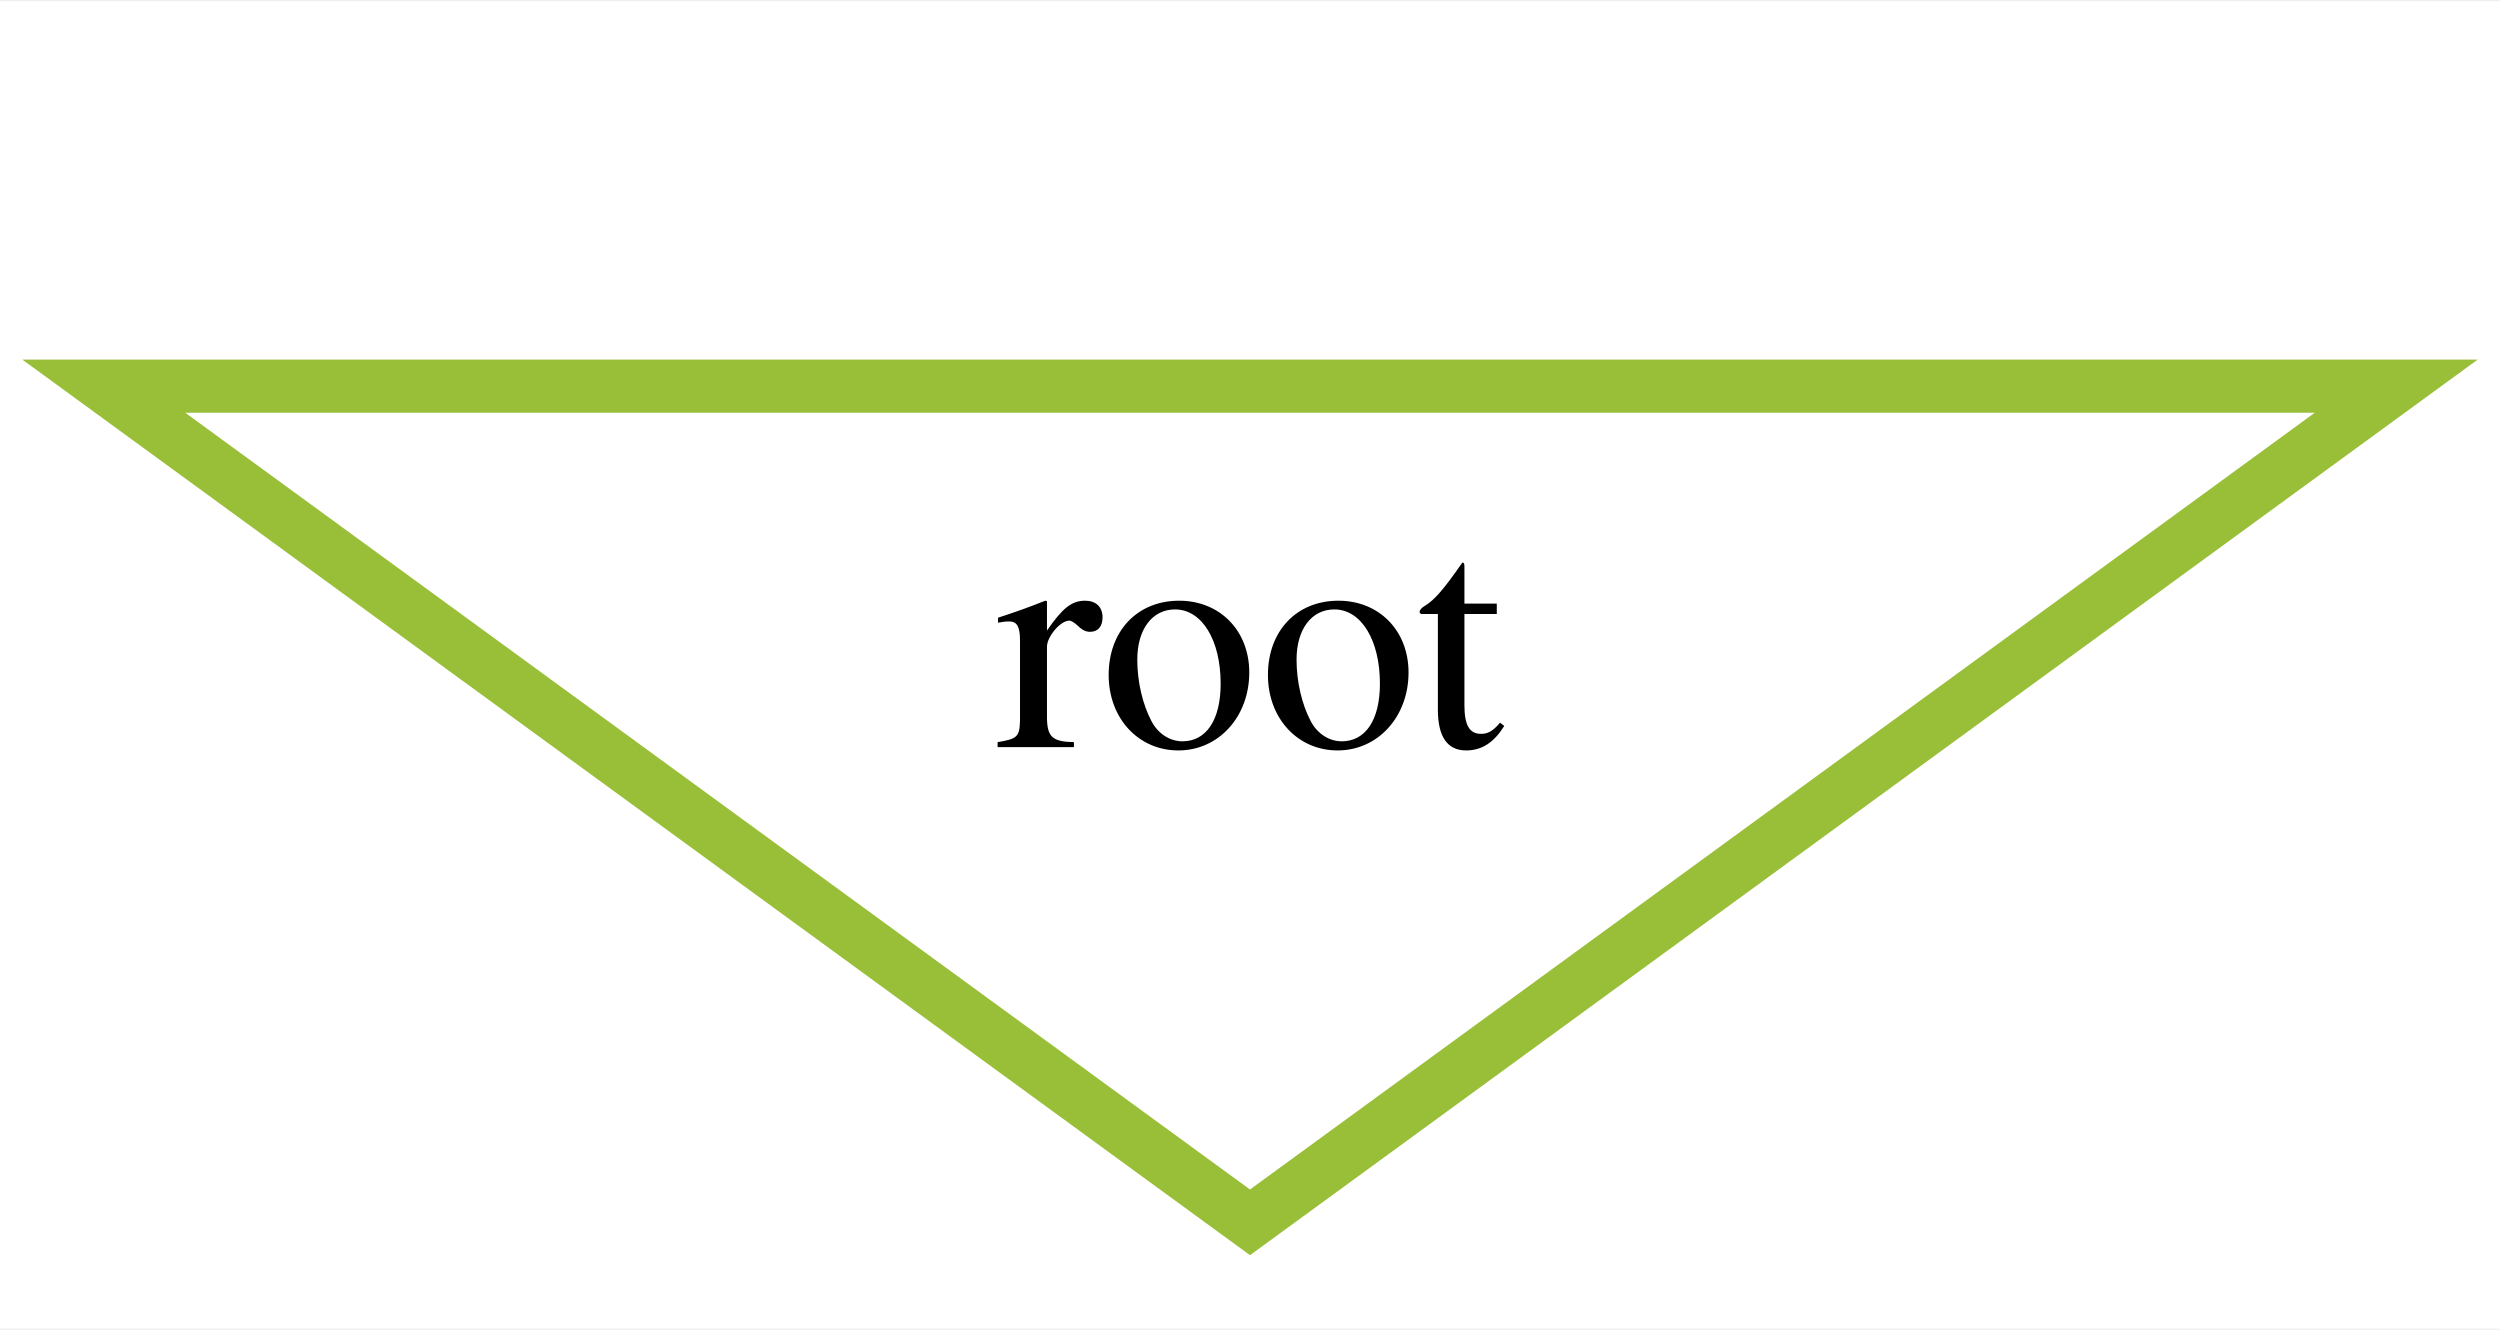
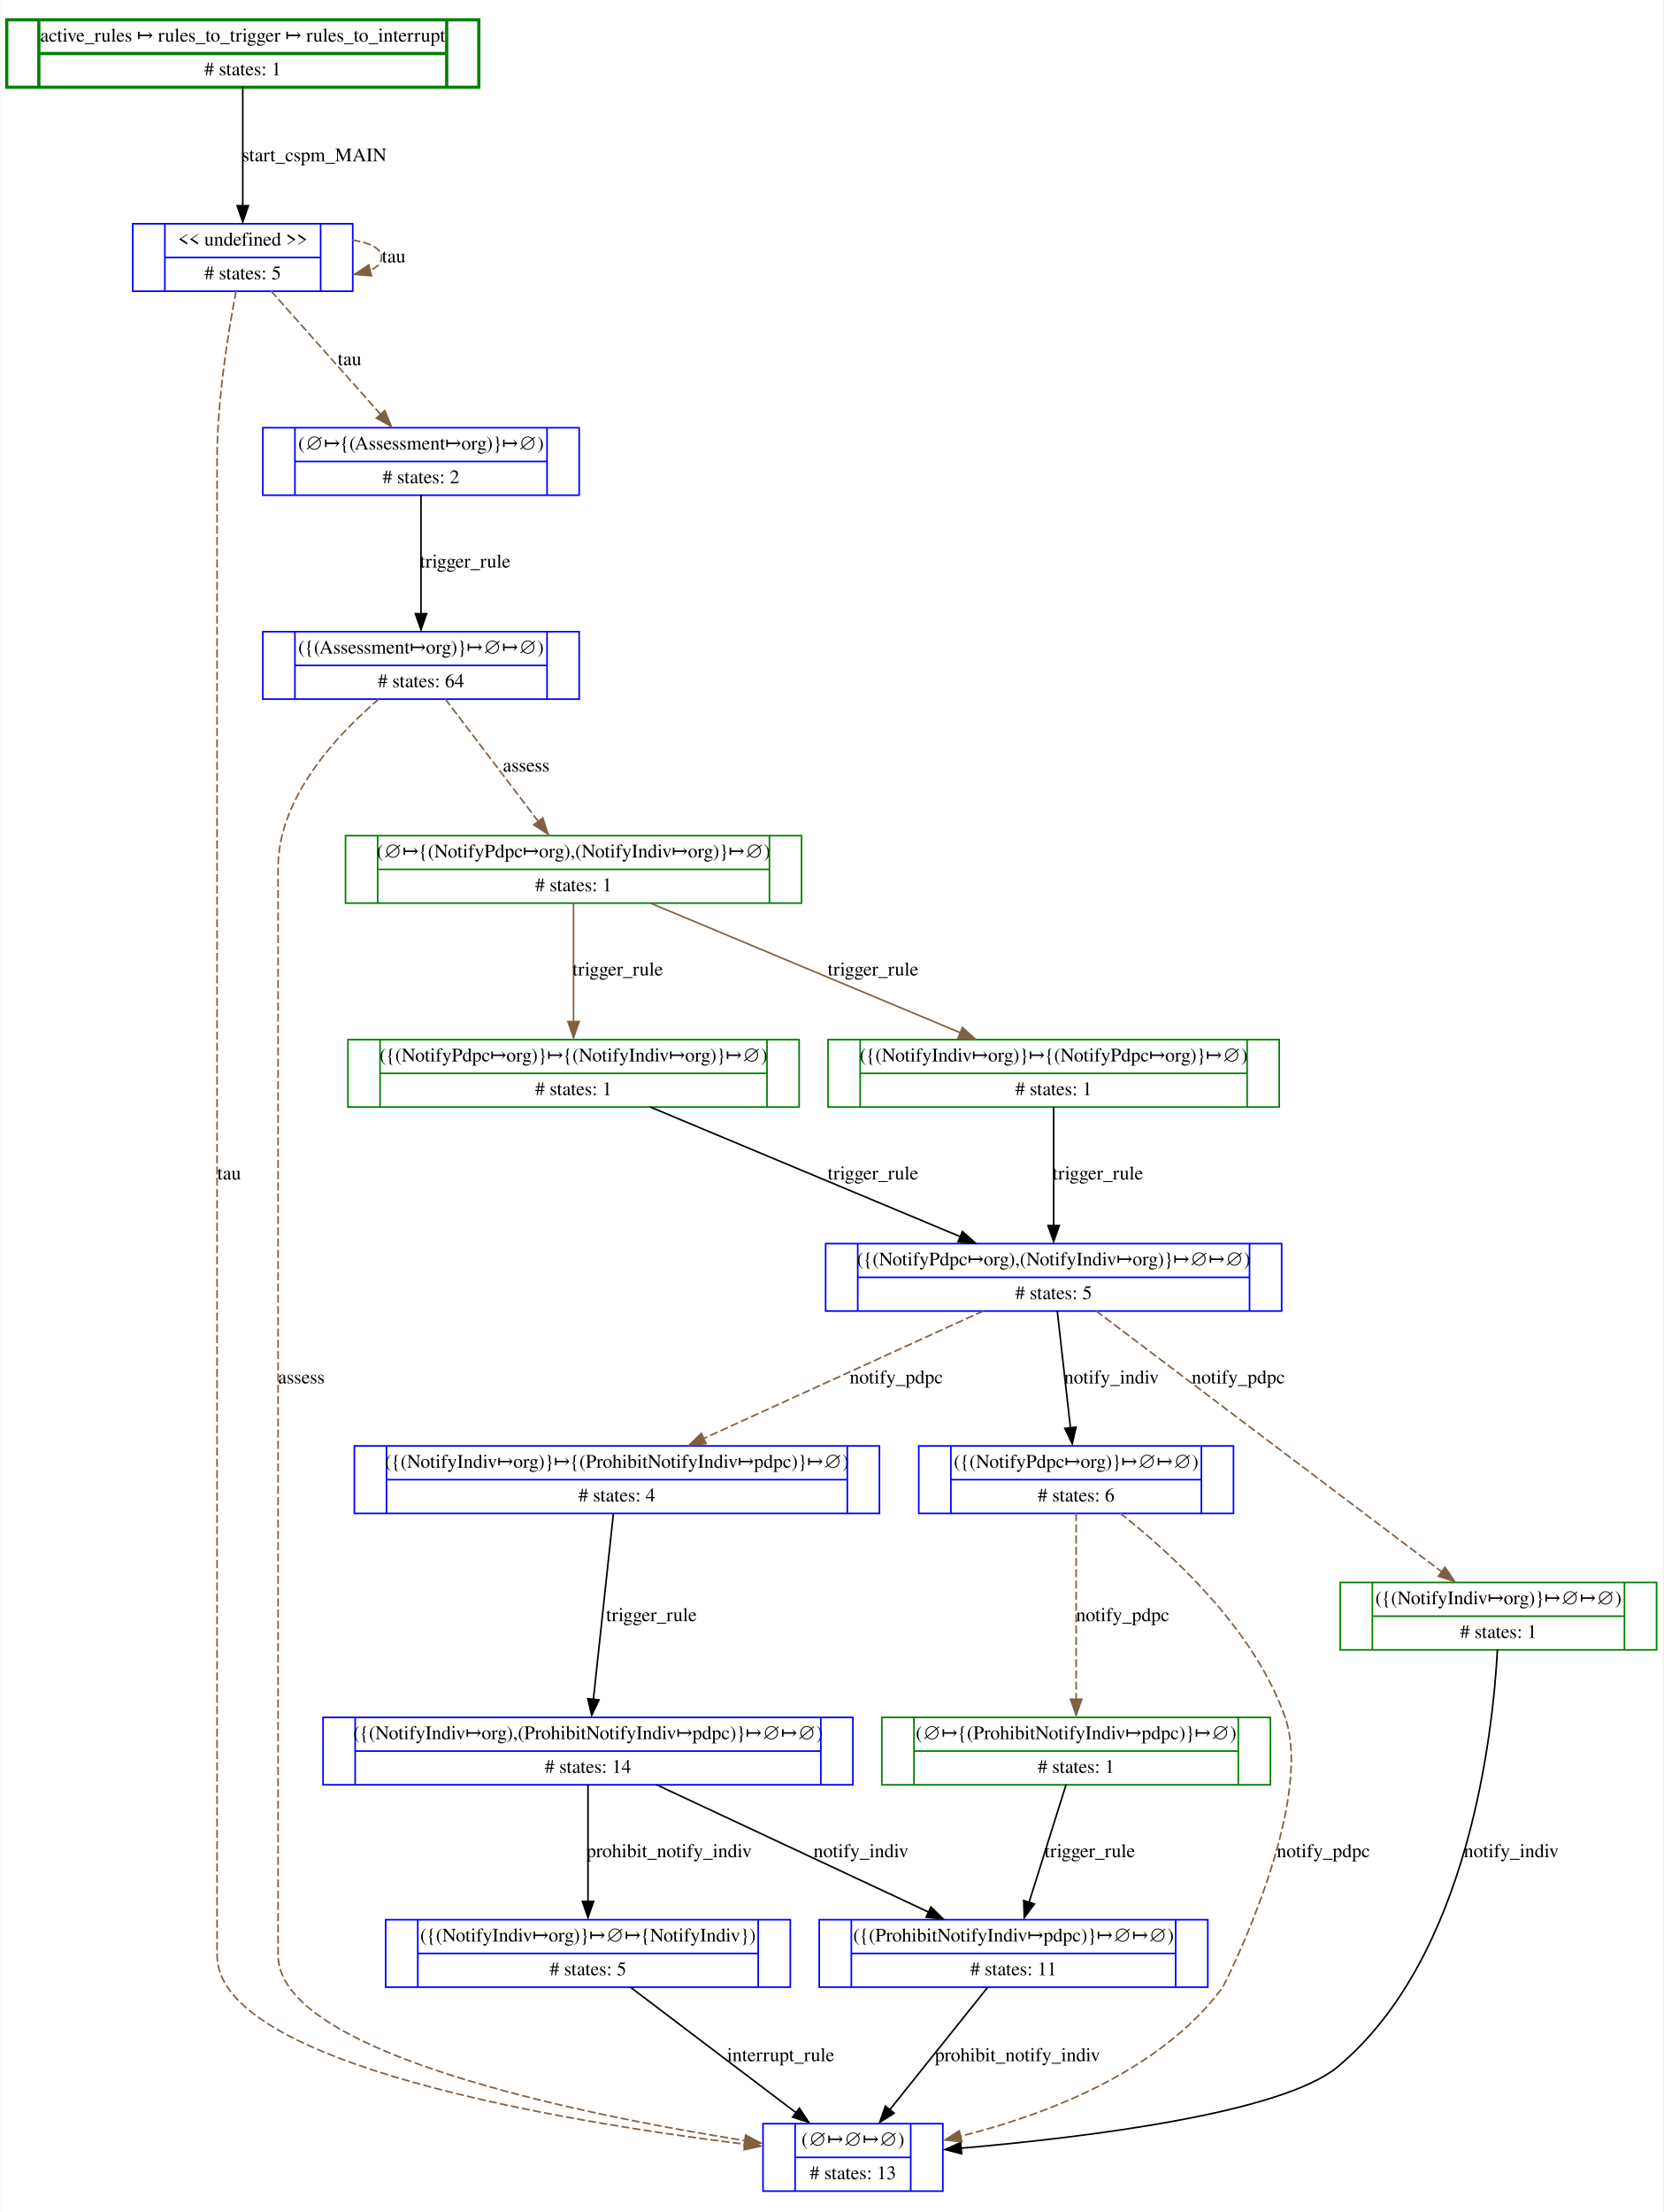
- <svg xmlns="http://www.w3.org/2000/svg" width="94pt" height="50pt" viewBox="0.00 0.00 94.18 50.00">
-   <g id="graph0" class="graph" transform="scale(1 1) rotate(0) translate(4 46)">
-     <polygon fill="white" stroke="none" points="-4,4 -4,-46 90.18,-46 90.18,4 -4,4" />
+ <svg xmlns="http://www.w3.org/2000/svg" width="540pt" height="718pt" viewBox="0.00 0.00 540.00 718.26">
+   <g id="graph0" class="graph" transform="scale(0.521487 0.521487) rotate(0) translate(4 1373.33)">
+     <polygon fill="white" stroke="none" points="-4,4 -4,-1373.33 1031.5,-1373.33 1031.5,4 -4,4" />
    <g id="node1" class="node">
-       <polygon fill="none" stroke="#99bf38" stroke-width="2" points="43.09,0 86.27,-31.5 -0.09,-31.5 43.09,0" />
-       <text text-anchor="middle" x="43.09" y="-17.9" font-family="Times,serif" font-size="12.00">root</text>
+       <polygon fill="none" stroke="green" stroke-width="2" points="0,-1319 0,-1361 294,-1361 294,-1319 0,-1319" />
+       <text text-anchor="middle" x="10" y="-1336.9" font-family="Times,serif" font-size="12.00"> </text>
+       <polyline fill="none" stroke="green" stroke-width="2" points="20,-1319 20,-1361" />
+       <text text-anchor="middle" x="147" y="-1347.4" font-family="Times,serif" font-size="12.00">active_rules ↦ rules_to_trigger ↦ rules_to_interrupt</text>
+       <polyline fill="none" stroke="green" stroke-width="2" points="20,-1340 274,-1340" />
+       <text text-anchor="middle" x="147" y="-1326.4" font-family="Times,serif" font-size="12.00"># states: 1</text>
+       <polyline fill="none" stroke="green" stroke-width="2" points="274,-1319 274,-1361" />
+       <text text-anchor="middle" x="284" y="-1336.9" font-family="Times,serif" font-size="12.00"> </text>
+     </g>
+     <g id="node2" class="node">
+       <polygon fill="none" stroke="blue" points="78.5,-1192 78.5,-1234 215.5,-1234 215.5,-1192 78.5,-1192" />
+       <text text-anchor="middle" x="88.5" y="-1209.9" font-family="Times,serif" font-size="12.00"> </text>
+       <polyline fill="none" stroke="blue" points="98.5,-1192 98.5,-1234" />
+       <text text-anchor="middle" x="147" y="-1220.4" font-family="Times,serif" font-size="12.00">&lt;&lt; undefined &gt;&gt;</text>
+       <polyline fill="none" stroke="blue" points="98.5,-1213 195.5,-1213" />
+       <text text-anchor="middle" x="147" y="-1199.4" font-family="Times,serif" font-size="12.00"># states: 5</text>
+       <polyline fill="none" stroke="blue" points="195.5,-1192 195.5,-1234" />
+       <text text-anchor="middle" x="205.5" y="-1209.9" font-family="Times,serif" font-size="12.00"> </text>
+     </g>
+     <g id="edge1" class="edge">
+       <path fill="none" stroke="black" d="M147,-1319.19C147,-1299.26 147,-1268.23 147,-1245.03" />
+       <polygon fill="black" stroke="black" points="150.5,-1245.23 147,-1235.23 143.5,-1245.23 150.5,-1245.23" />
+       <text text-anchor="middle" x="191.5" y="-1272.9" font-family="Times,serif" font-size="12.00">start_cspm_MAIN</text>
+     </g>
+     <g id="edge2" class="edge">
+       <path fill="none" stroke="#806040" stroke-dasharray="5,2" d="M215.17,-1223.88C226.05,-1222.29 233.5,-1218.66 233.5,-1213 233.5,-1209.55 230.73,-1206.86 226.11,-1204.92" />
+       <polygon fill="#806040" stroke="#806040" points="227.19,-1201.58 216.64,-1202.5 225.46,-1208.36 227.19,-1201.58" />
+       <text text-anchor="middle" x="241" y="-1209.9" font-family="Times,serif" font-size="12.00">tau</text>
+     </g>
+     <g id="node3" class="node">
+       <polygon fill="none" stroke="blue" points="159.5,-1065 159.5,-1107 356.5,-1107 356.5,-1065 159.5,-1065" />
+       <text text-anchor="middle" x="169.5" y="-1082.9" font-family="Times,serif" font-size="12.00"> </text>
+       <polyline fill="none" stroke="blue" points="179.5,-1065 179.5,-1107" />
+       <text text-anchor="middle" x="258" y="-1093.4" font-family="Times,serif" font-size="12.00">(∅↦{(Assessment↦org)}↦∅)</text>
+       <polyline fill="none" stroke="blue" points="179.5,-1086 336.5,-1086" />
+       <text text-anchor="middle" x="258" y="-1072.4" font-family="Times,serif" font-size="12.00"># states: 2</text>
+       <polyline fill="none" stroke="blue" points="336.5,-1065 336.5,-1107" />
+       <text text-anchor="middle" x="346.5" y="-1082.9" font-family="Times,serif" font-size="12.00"> </text>
+     </g>
+     <g id="edge4" class="edge">
+       <path fill="none" stroke="#806040" stroke-dasharray="5,2" d="M164.59,-1192.19C183.02,-1171.44 212.13,-1138.65 232.96,-1115.2" />
+       <polygon fill="#806040" stroke="#806040" points="235.47,-1117.65 239.49,-1107.85 230.23,-1113 235.47,-1117.65" />
+       <text text-anchor="middle" x="213.5" y="-1145.9" font-family="Times,serif" font-size="12.00">tau</text>
+     </g>
+     <g id="node16" class="node">
+       <polygon fill="none" stroke="blue" points="471,-9 471,-51 583,-51 583,-9 471,-9" />
+       <text text-anchor="middle" x="481" y="-26.9" font-family="Times,serif" font-size="12.00"> </text>
+       <polyline fill="none" stroke="blue" points="491,-9 491,-51" />
+       <text text-anchor="middle" x="527" y="-37.4" font-family="Times,serif" font-size="12.00">(∅↦∅↦∅)</text>
+       <polyline fill="none" stroke="blue" points="491,-30 563,-30" />
+       <text text-anchor="middle" x="527" y="-16.4" font-family="Times,serif" font-size="12.00"># states: 13</text>
+       <polyline fill="none" stroke="blue" points="563,-9 563,-51" />
+       <text text-anchor="middle" x="573" y="-26.9" font-family="Times,serif" font-size="12.00"> </text>
+     </g>
+     <g id="edge3" class="edge">
+       <path fill="none" stroke="#806040" stroke-dasharray="5,2" d="M142.88,-1192.18C138.14,-1167.62 131,-1124.41 131,-1087 131,-1087 131,-1087 131,-156 131,-87.87 346.86,-52.2 459.84,-38.2" />
+       <polygon fill="#806040" stroke="#806040" points="460.09,-41.7 469.6,-37.02 459.25,-34.75 460.09,-41.7" />
+       <text text-anchor="middle" x="138.5" y="-638.9" font-family="Times,serif" font-size="12.00">tau</text>
+     </g>
+     <g id="node15" class="node">
+       <polygon fill="none" stroke="blue" points="159.5,-938 159.5,-980 356.5,-980 356.5,-938 159.5,-938" />
+       <text text-anchor="middle" x="169.5" y="-955.9" font-family="Times,serif" font-size="12.00"> </text>
+       <polyline fill="none" stroke="blue" points="179.5,-938 179.5,-980" />
+       <text text-anchor="middle" x="258" y="-966.4" font-family="Times,serif" font-size="12.00">({(Assessment↦org)}↦∅↦∅)</text>
+       <polyline fill="none" stroke="blue" points="179.5,-959 336.5,-959" />
+       <text text-anchor="middle" x="258" y="-945.4" font-family="Times,serif" font-size="12.00"># states: 64</text>
+       <polyline fill="none" stroke="blue" points="336.5,-938 336.5,-980" />
+       <text text-anchor="middle" x="346.5" y="-955.9" font-family="Times,serif" font-size="12.00"> </text>
+     </g>
+     <g id="edge5" class="edge">
+       <path fill="none" stroke="black" d="M258,-1065.19C258,-1045.26 258,-1014.23 258,-991.03" />
+       <polygon fill="black" stroke="black" points="261.5,-991.23 258,-981.23 254.5,-991.23 261.5,-991.23" />
+       <text text-anchor="middle" x="285.5" y="-1019.9" font-family="Times,serif" font-size="12.00">trigger_rule</text>
+     </g>
+     <g id="node4" class="node">
+       <polygon fill="none" stroke="green" points="211,-811 211,-853 495,-853 495,-811 211,-811" />
+       <text text-anchor="middle" x="221" y="-828.9" font-family="Times,serif" font-size="12.00"> </text>
+       <polyline fill="none" stroke="green" points="231,-811 231,-853" />
+       <text text-anchor="middle" x="353" y="-839.4" font-family="Times,serif" font-size="12.00">(∅↦{(NotifyPdpc↦org),(NotifyIndiv↦org)}↦∅)</text>
+       <polyline fill="none" stroke="green" points="231,-832 475,-832" />
+       <text text-anchor="middle" x="353" y="-818.4" font-family="Times,serif" font-size="12.00"># states: 1</text>
+       <polyline fill="none" stroke="green" points="475,-811 475,-853" />
+       <text text-anchor="middle" x="485" y="-828.9" font-family="Times,serif" font-size="12.00"> </text>
+     </g>
+     <g id="node5" class="node">
+       <polygon fill="none" stroke="green" points="212.5,-684 212.5,-726 493.5,-726 493.5,-684 212.5,-684" />
+       <text text-anchor="middle" x="222.5" y="-701.9" font-family="Times,serif" font-size="12.00"> </text>
+       <polyline fill="none" stroke="green" points="232.5,-684 232.5,-726" />
+       <text text-anchor="middle" x="353" y="-712.4" font-family="Times,serif" font-size="12.00">({(NotifyPdpc↦org)}↦{(NotifyIndiv↦org)}↦∅)</text>
+       <polyline fill="none" stroke="green" points="232.5,-705 473.5,-705" />
+       <text text-anchor="middle" x="353" y="-691.4" font-family="Times,serif" font-size="12.00"># states: 1</text>
+       <polyline fill="none" stroke="green" points="473.5,-684 473.5,-726" />
+       <text text-anchor="middle" x="483.5" y="-701.9" font-family="Times,serif" font-size="12.00"> </text>
+     </g>
+     <g id="edge8" class="edge">
+       <path fill="none" stroke="#806040" d="M353,-811.19C353,-791.26 353,-760.23 353,-737.03" />
+       <polygon fill="#806040" stroke="#806040" points="356.5,-737.23 353,-727.23 349.5,-737.23 356.5,-737.23" />
+       <text text-anchor="middle" x="380.5" y="-765.9" font-family="Times,serif" font-size="12.00">trigger_rule</text>
+     </g>
+     <g id="node6" class="node">
+       <polygon fill="none" stroke="green" points="511.5,-684 511.5,-726 792.5,-726 792.5,-684 511.5,-684" />
+       <text text-anchor="middle" x="521.5" y="-701.9" font-family="Times,serif" font-size="12.00"> </text>
+       <polyline fill="none" stroke="green" points="531.5,-684 531.5,-726" />
+       <text text-anchor="middle" x="652" y="-712.4" font-family="Times,serif" font-size="12.00">({(NotifyIndiv↦org)}↦{(NotifyPdpc↦org)}↦∅)</text>
+       <polyline fill="none" stroke="green" points="531.5,-705 772.5,-705" />
+       <text text-anchor="middle" x="652" y="-691.4" font-family="Times,serif" font-size="12.00"># states: 1</text>
+       <polyline fill="none" stroke="green" points="772.5,-684 772.5,-726" />
+       <text text-anchor="middle" x="782.5" y="-701.9" font-family="Times,serif" font-size="12.00"> </text>
+     </g>
+     <g id="edge9" class="edge">
+       <path fill="none" stroke="#806040" d="M400.71,-811.06C453.22,-789.1 537.63,-753.81 593.94,-730.27" />
+       <polygon fill="#806040" stroke="#806040" points="595.19,-733.54 603.07,-726.46 592.49,-727.09 595.19,-733.54" />
+       <text text-anchor="middle" x="539.5" y="-765.9" font-family="Times,serif" font-size="12.00">trigger_rule</text>
+     </g>
+     <g id="node8" class="node">
+       <polygon fill="none" stroke="blue" points="510,-557 510,-599 794,-599 794,-557 510,-557" />
+       <text text-anchor="middle" x="520" y="-574.9" font-family="Times,serif" font-size="12.00"> </text>
+       <polyline fill="none" stroke="blue" points="530,-557 530,-599" />
+       <text text-anchor="middle" x="652" y="-585.4" font-family="Times,serif" font-size="12.00">({(NotifyPdpc↦org),(NotifyIndiv↦org)}↦∅↦∅)</text>
+       <polyline fill="none" stroke="blue" points="530,-578 774,-578" />
+       <text text-anchor="middle" x="652" y="-564.4" font-family="Times,serif" font-size="12.00"># states: 5</text>
+       <polyline fill="none" stroke="blue" points="774,-557 774,-599" />
+       <text text-anchor="middle" x="784" y="-574.9" font-family="Times,serif" font-size="12.00"> </text>
+     </g>
+     <g id="edge10" class="edge">
+       <path fill="none" stroke="black" d="M400.71,-684.06C453.22,-662.1 537.63,-626.81 593.94,-603.27" />
+       <polygon fill="black" stroke="black" points="595.19,-606.54 603.07,-599.46 592.49,-600.09 595.19,-606.54" />
+       <text text-anchor="middle" x="539.5" y="-638.9" font-family="Times,serif" font-size="12.00">trigger_rule</text>
+     </g>
+     <g id="edge11" class="edge">
+       <path fill="none" stroke="black" d="M652,-684.19C652,-664.26 652,-633.23 652,-610.03" />
+       <polygon fill="black" stroke="black" points="655.5,-610.23 652,-600.23 648.5,-610.23 655.5,-610.23" />
+       <text text-anchor="middle" x="679.5" y="-638.9" font-family="Times,serif" font-size="12.00">trigger_rule</text>
+     </g>
+     <g id="node7" class="node">
+       <polygon fill="none" stroke="green" points="545,-262 545,-304 787,-304 787,-262 545,-262" />
+       <text text-anchor="middle" x="555" y="-279.9" font-family="Times,serif" font-size="12.00"> </text>
+       <polyline fill="none" stroke="green" points="565,-262 565,-304" />
+       <text text-anchor="middle" x="666" y="-290.4" font-family="Times,serif" font-size="12.00">(∅↦{(ProhibitNotifyIndiv↦pdpc)}↦∅)</text>
+       <polyline fill="none" stroke="green" points="565,-283 767,-283" />
+       <text text-anchor="middle" x="666" y="-269.4" font-family="Times,serif" font-size="12.00"># states: 1</text>
+       <polyline fill="none" stroke="green" points="767,-262 767,-304" />
+       <text text-anchor="middle" x="777" y="-279.9" font-family="Times,serif" font-size="12.00"> </text>
+     </g>
+     <g id="node14" class="node">
+       <polygon fill="none" stroke="blue" points="506,-136 506,-178 748,-178 748,-136 506,-136" />
+       <text text-anchor="middle" x="516" y="-153.9" font-family="Times,serif" font-size="12.00"> </text>
+       <polyline fill="none" stroke="blue" points="526,-136 526,-178" />
+       <text text-anchor="middle" x="627" y="-164.4" font-family="Times,serif" font-size="12.00">({(ProhibitNotifyIndiv↦pdpc)}↦∅↦∅)</text>
+       <polyline fill="none" stroke="blue" points="526,-157 728,-157" />
+       <text text-anchor="middle" x="627" y="-143.4" font-family="Times,serif" font-size="12.00"># states: 11</text>
+       <polyline fill="none" stroke="blue" points="728,-136 728,-178" />
+       <text text-anchor="middle" x="738" y="-153.9" font-family="Times,serif" font-size="12.00"> </text>
+     </g>
+     <g id="edge18" class="edge">
+       <path fill="none" stroke="black" d="M659.73,-262.08C653.51,-242.28 643.87,-211.65 636.67,-188.74" />
+       <polygon fill="black" stroke="black" points="640.04,-187.81 633.7,-179.32 633.37,-189.91 640.04,-187.81" />
+       <text text-anchor="middle" x="674.5" y="-216.9" font-family="Times,serif" font-size="12.00">trigger_rule</text>
+     </g>
+     <g id="node9" class="node">
+       <polygon fill="none" stroke="blue" points="216.5,-431 216.5,-473 543.5,-473 543.5,-431 216.5,-431" />
+       <text text-anchor="middle" x="226.5" y="-448.9" font-family="Times,serif" font-size="12.00"> </text>
+       <polyline fill="none" stroke="blue" points="236.5,-431 236.5,-473" />
+       <text text-anchor="middle" x="380" y="-459.4" font-family="Times,serif" font-size="12.00">({(NotifyIndiv↦org)}↦{(ProhibitNotifyIndiv↦pdpc)}↦∅)</text>
+       <polyline fill="none" stroke="blue" points="236.5,-452 523.5,-452" />
+       <text text-anchor="middle" x="380" y="-438.4" font-family="Times,serif" font-size="12.00"># states: 4</text>
+       <polyline fill="none" stroke="blue" points="523.5,-431 523.5,-473" />
+       <text text-anchor="middle" x="533.5" y="-448.9" font-family="Times,serif" font-size="12.00"> </text>
+     </g>
+     <g id="edge12" class="edge">
+       <path fill="none" stroke="#806040" stroke-dasharray="5,2" d="M608.3,-557.08C560.81,-535.43 484.9,-500.82 433.79,-477.52" />
+       <polygon fill="#806040" stroke="#806040" points="435.52,-474.46 424.97,-473.5 432.62,-480.83 435.52,-474.46" />
+       <text text-anchor="middle" x="554" y="-511.9" font-family="Times,serif" font-size="12.00">notify_pdpc</text>
+     </g>
+     <g id="node10" class="node">
+       <polygon fill="none" stroke="green" points="830.5,-346 830.5,-388 1027.5,-388 1027.5,-346 830.5,-346" />
+       <text text-anchor="middle" x="840.5" y="-363.9" font-family="Times,serif" font-size="12.00"> </text>
+       <polyline fill="none" stroke="green" points="850.5,-346 850.5,-388" />
+       <text text-anchor="middle" x="929" y="-374.4" font-family="Times,serif" font-size="12.00">({(NotifyIndiv↦org)}↦∅↦∅)</text>
+       <polyline fill="none" stroke="green" points="850.5,-367 1007.5,-367" />
+       <text text-anchor="middle" x="929" y="-353.4" font-family="Times,serif" font-size="12.00"># states: 1</text>
+       <polyline fill="none" stroke="green" points="1007.5,-346 1007.5,-388" />
+       <text text-anchor="middle" x="1017.5" y="-363.9" font-family="Times,serif" font-size="12.00"> </text>
+     </g>
+     <g id="edge19" class="edge">
+       <path fill="none" stroke="#806040" stroke-dasharray="5,2" d="M678.31,-557.15C728.46,-519.31 837.73,-436.87 893.98,-394.42" />
+       <polygon fill="#806040" stroke="#806040" points="895.78,-397.45 901.66,-388.63 891.57,-391.86 895.78,-397.45" />
+       <text text-anchor="middle" x="767" y="-511.9" font-family="Times,serif" font-size="12.00">notify_pdpc</text>
+     </g>
+     <g id="node11" class="node">
+       <polygon fill="none" stroke="blue" points="568,-431 568,-473 764,-473 764,-431 568,-431" />
+       <text text-anchor="middle" x="578" y="-448.9" font-family="Times,serif" font-size="12.00"> </text>
+       <polyline fill="none" stroke="blue" points="588,-431 588,-473" />
+       <text text-anchor="middle" x="666" y="-459.4" font-family="Times,serif" font-size="12.00">({(NotifyPdpc↦org)}↦∅↦∅)</text>
+       <polyline fill="none" stroke="blue" points="588,-452 744,-452" />
+       <text text-anchor="middle" x="666" y="-438.4" font-family="Times,serif" font-size="12.00"># states: 6</text>
+       <polyline fill="none" stroke="blue" points="744,-431 744,-473" />
+       <text text-anchor="middle" x="754" y="-448.9" font-family="Times,serif" font-size="12.00"> </text>
+     </g>
+     <g id="edge13" class="edge">
+       <path fill="none" stroke="black" d="M654.25,-557.08C656.47,-537.37 659.91,-506.93 662.49,-484.05" />
+       <polygon fill="black" stroke="black" points="665.94,-484.71 663.59,-474.38 658.99,-483.92 665.94,-484.71" />
+       <text text-anchor="middle" x="688" y="-511.9" font-family="Times,serif" font-size="12.00">notify_indiv</text>
+     </g>
+     <g id="node13" class="node">
+       <polygon fill="none" stroke="blue" points="197,-262 197,-304 527,-304 527,-262 197,-262" />
+       <text text-anchor="middle" x="207" y="-279.9" font-family="Times,serif" font-size="12.00"> </text>
+       <polyline fill="none" stroke="blue" points="217,-262 217,-304" />
+       <text text-anchor="middle" x="362" y="-290.4" font-family="Times,serif" font-size="12.00">({(NotifyIndiv↦org),(ProhibitNotifyIndiv↦pdpc)}↦∅↦∅)</text>
+       <polyline fill="none" stroke="blue" points="217,-283 507,-283" />
+       <text text-anchor="middle" x="362" y="-269.4" font-family="Times,serif" font-size="12.00"># states: 14</text>
+       <polyline fill="none" stroke="blue" points="507,-262 507,-304" />
+       <text text-anchor="middle" x="517" y="-279.9" font-family="Times,serif" font-size="12.00"> </text>
+     </g>
+     <g id="edge14" class="edge">
+       <path fill="none" stroke="black" d="M377.86,-431.19C374.77,-402.44 368.99,-348.88 365.33,-314.91" />
+       <polygon fill="black" stroke="black" points="368.85,-314.86 364.29,-305.29 361.89,-315.61 368.85,-314.86" />
+       <text text-anchor="middle" x="401.5" y="-363.9" font-family="Times,serif" font-size="12.00">trigger_rule</text>
+     </g>
+     <g id="edge20" class="edge">
+       <path fill="none" stroke="black" d="M928.39,-346.34C925.66,-294.74 910.7,-154.7 829,-86.5 794.14,-57.4 671.92,-42.45 594.06,-35.71" />
+       <polygon fill="black" stroke="black" points="594.68,-32.25 584.42,-34.9 594.09,-39.22 594.68,-32.25" />
+       <text text-anchor="middle" x="937" y="-216.9" font-family="Times,serif" font-size="12.00">notify_indiv</text>
+     </g>
+     <g id="edge15" class="edge">
+       <path fill="none" stroke="#806040" stroke-dasharray="5,2" d="M666,-431.19C666,-402.44 666,-348.88 666,-314.91" />
+       <polygon fill="#806040" stroke="#806040" points="669.5,-315.3 666,-305.3 662.5,-315.3 669.5,-315.3" />
+       <text text-anchor="middle" x="695" y="-363.9" font-family="Times,serif" font-size="12.00">notify_pdpc</text>
+     </g>
+     <g id="edge21" class="edge">
+       <path fill="none" stroke="#806040" stroke-dasharray="5,2" d="M693.34,-431.18C725.41,-405.99 776.65,-359.15 796,-304.5 815.31,-249.96 758.58,-137.62 757,-135.5 718.06,-83.19 646.78,-56.4 593.85,-43.12" />
+       <polygon fill="#806040" stroke="#806040" points="594.86,-39.76 584.32,-40.84 593.23,-46.57 594.86,-39.76" />
+       <text text-anchor="middle" x="820" y="-216.9" font-family="Times,serif" font-size="12.00">notify_pdpc</text>
+     </g>
+     <g id="node12" class="node">
+       <polygon fill="none" stroke="blue" points="236,-136 236,-178 488,-178 488,-136 236,-136" />
+       <text text-anchor="middle" x="246" y="-153.9" font-family="Times,serif" font-size="12.00"> </text>
+       <polyline fill="none" stroke="blue" points="256,-136 256,-178" />
+       <text text-anchor="middle" x="362" y="-164.4" font-family="Times,serif" font-size="12.00">({(NotifyIndiv↦org)}↦∅↦{NotifyIndiv})</text>
+       <polyline fill="none" stroke="blue" points="256,-157 468,-157" />
+       <text text-anchor="middle" x="362" y="-143.4" font-family="Times,serif" font-size="12.00"># states: 5</text>
+       <polyline fill="none" stroke="blue" points="468,-136 468,-178" />
+       <text text-anchor="middle" x="478" y="-153.9" font-family="Times,serif" font-size="12.00"> </text>
+     </g>
+     <g id="edge22" class="edge">
+       <path fill="none" stroke="black" d="M388.14,-136.19C416.06,-115.04 460.47,-81.4 491.53,-57.87" />
+       <polygon fill="black" stroke="black" points="493.64,-60.66 499.5,-51.83 489.41,-55.08 493.64,-60.66" />
+       <text text-anchor="middle" x="482" y="-89.9" font-family="Times,serif" font-size="12.00">interrupt_rule</text>
+     </g>
+     <g id="edge16" class="edge">
+       <path fill="none" stroke="black" d="M362,-262.08C362,-242.46 362,-212.21 362,-189.37" />
+       <polygon fill="black" stroke="black" points="365.5,-189.39 362,-179.39 358.5,-189.39 365.5,-189.39" />
+       <text text-anchor="middle" x="412.5" y="-216.9" font-family="Times,serif" font-size="12.00">prohibit_notify_indiv</text>
+     </g>
+     <g id="edge17" class="edge">
+       <path fill="none" stroke="black" d="M404.58,-262.08C450.74,-240.47 524.49,-205.97 574.29,-182.67" />
+       <polygon fill="black" stroke="black" points="575.58,-185.92 583.16,-178.51 572.62,-179.58 575.58,-185.92" />
+       <text text-anchor="middle" x="532" y="-216.9" font-family="Times,serif" font-size="12.00">notify_indiv</text>
+     </g>
+     <g id="edge23" class="edge">
+       <path fill="none" stroke="black" d="M611.15,-136.19C594.62,-115.53 568.55,-82.94 549.81,-59.51" />
+       <polygon fill="black" stroke="black" points="552.7,-57.52 543.72,-51.9 547.23,-61.89 552.7,-57.52" />
+       <text text-anchor="middle" x="629.5" y="-89.9" font-family="Times,serif" font-size="12.00">prohibit_notify_indiv</text>
+     </g>
+     <g id="edge6" class="edge">
+       <path fill="none" stroke="#806040" stroke-dasharray="5,2" d="M273.05,-938.19C288.69,-917.62 313.31,-885.23 331.09,-861.82" />
+       <polygon fill="#806040" stroke="#806040" points="333.84,-864 337.1,-853.92 328.26,-859.76 333.84,-864" />
+       <text text-anchor="middle" x="323.5" y="-892.9" font-family="Times,serif" font-size="12.00">assess</text>
+     </g>
+     <g id="edge7" class="edge">
+       <path fill="none" stroke="#806040" stroke-dasharray="5,2" d="M231.78,-938.1C205.53,-915.7 169,-876.69 169,-833 169,-833 169,-833 169,-156 169,-95.08 356.09,-56.92 459.77,-40.44" />
+       <polygon fill="#806040" stroke="#806040" points="460.23,-43.91 469.57,-38.91 459.15,-37 460.23,-43.91" />
+       <text text-anchor="middle" x="183.5" y="-511.9" font-family="Times,serif" font-size="12.00">assess</text>
    </g>
  </g>
</svg>
